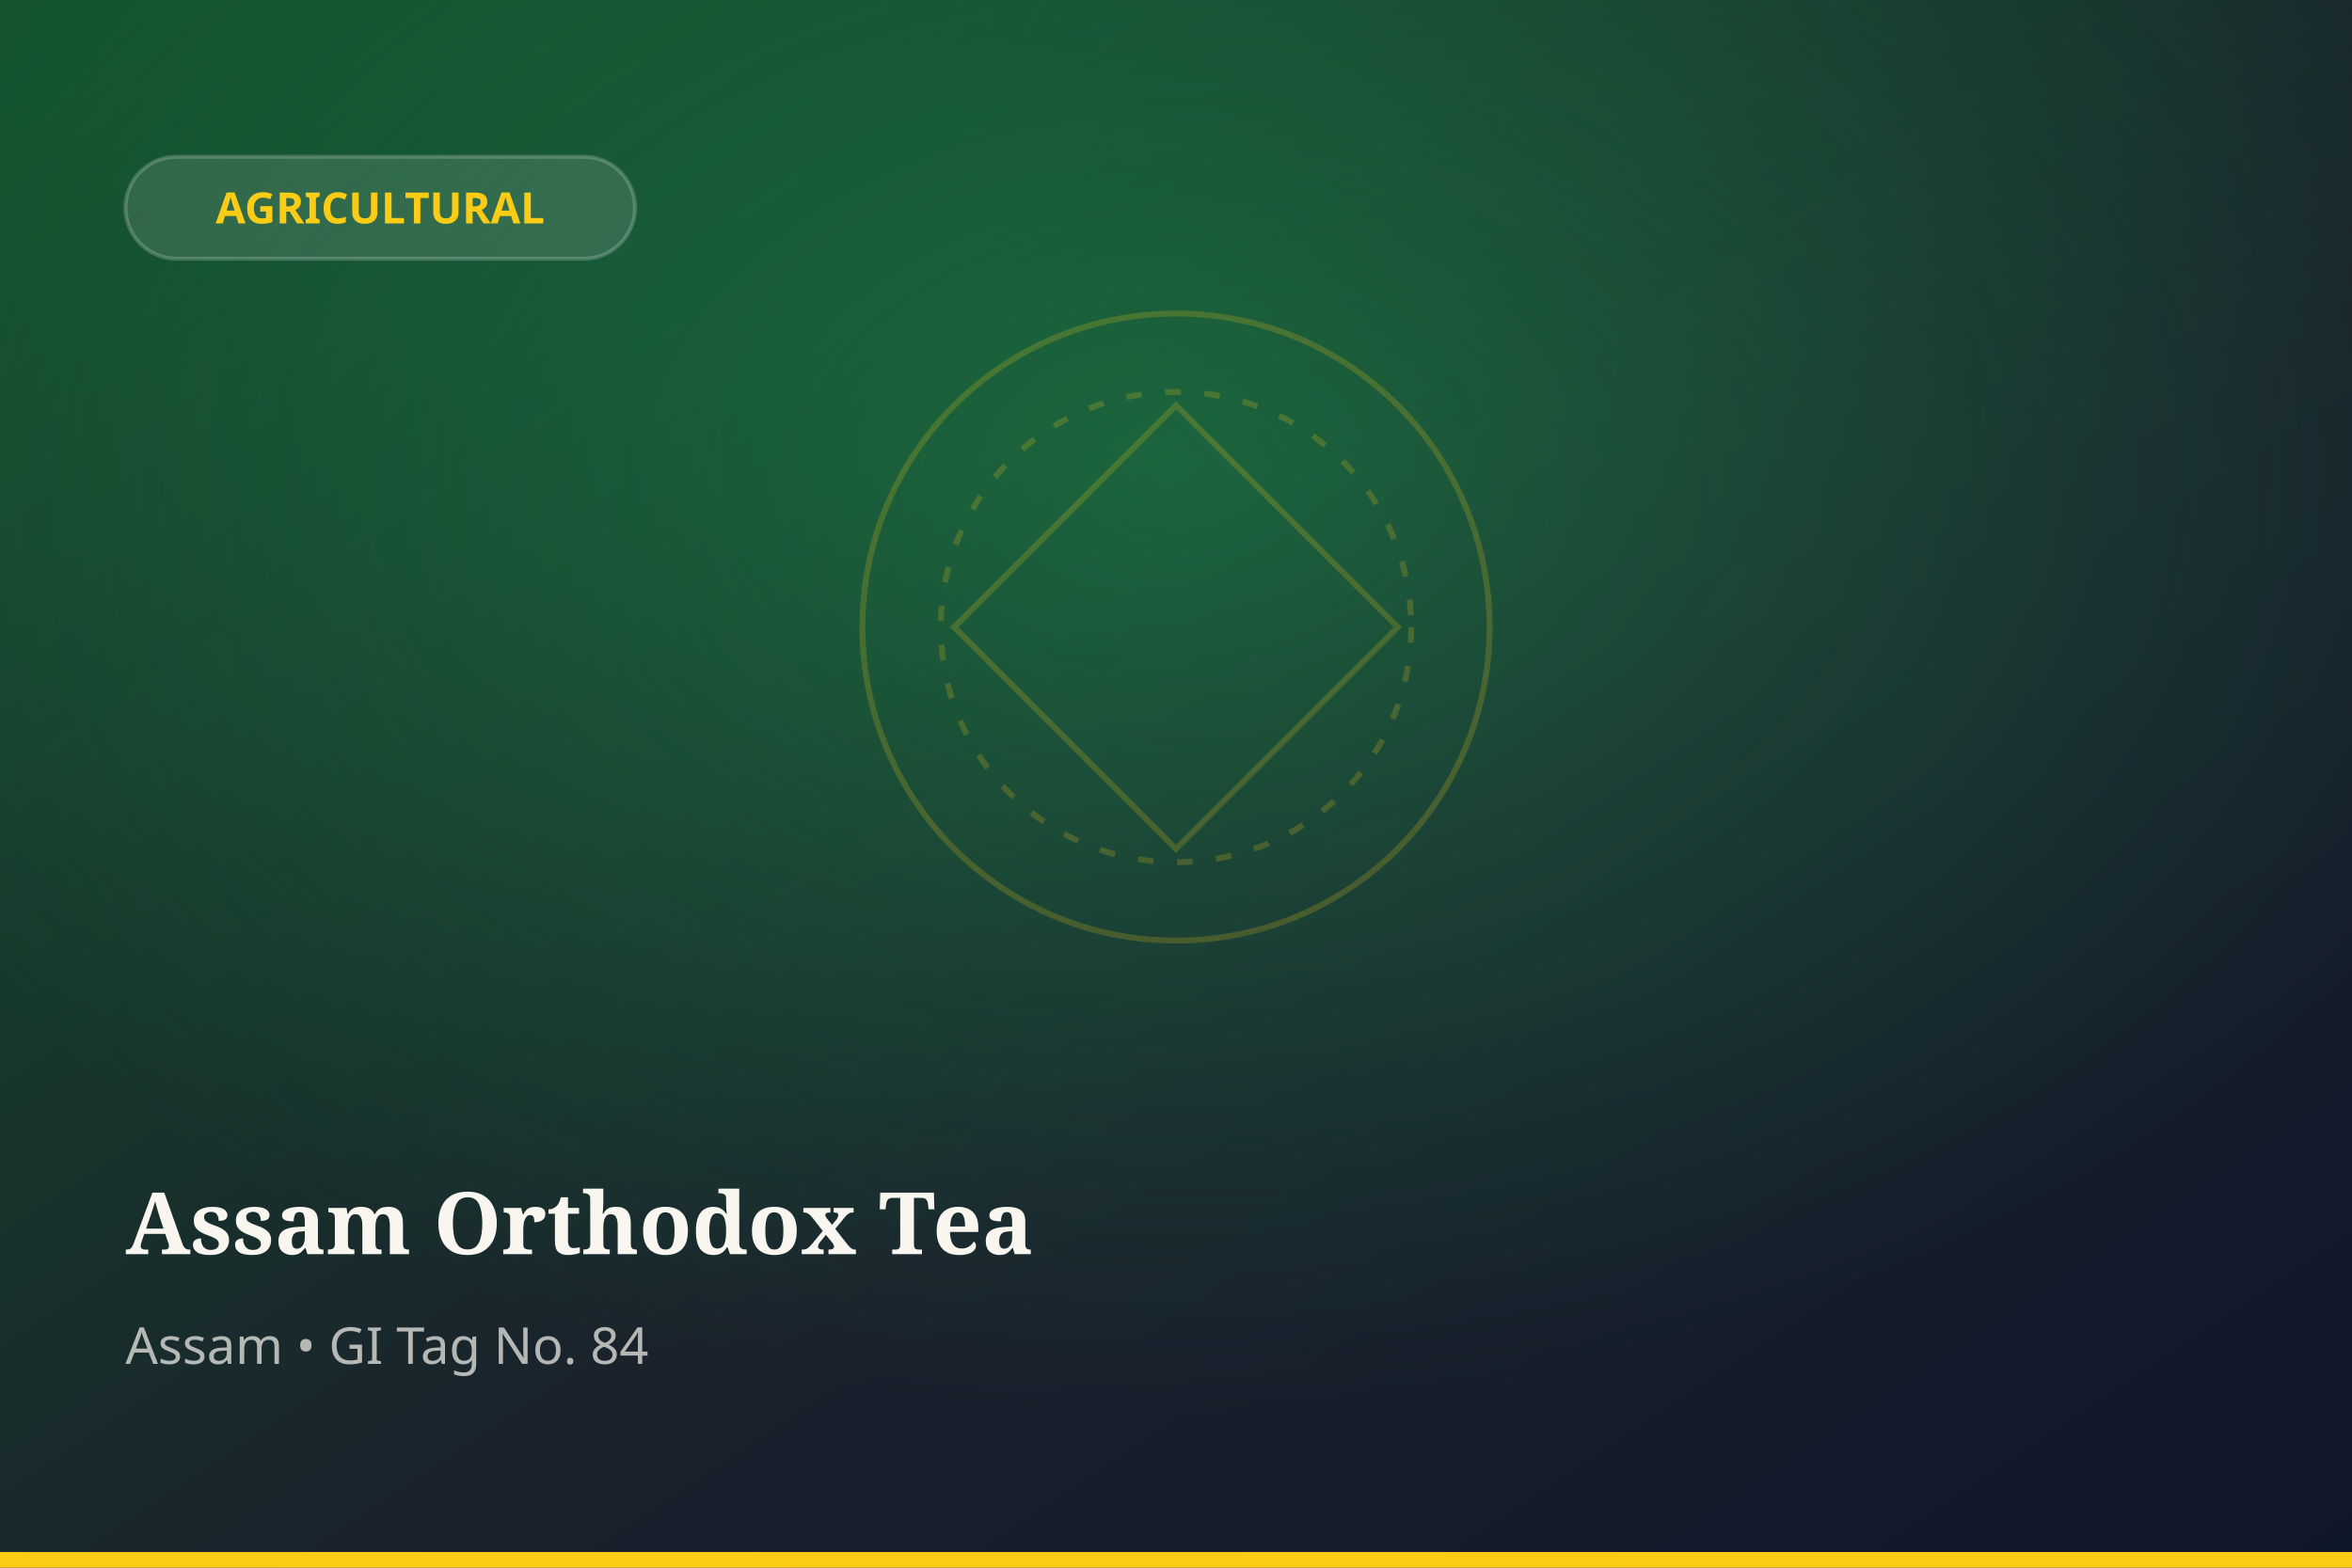
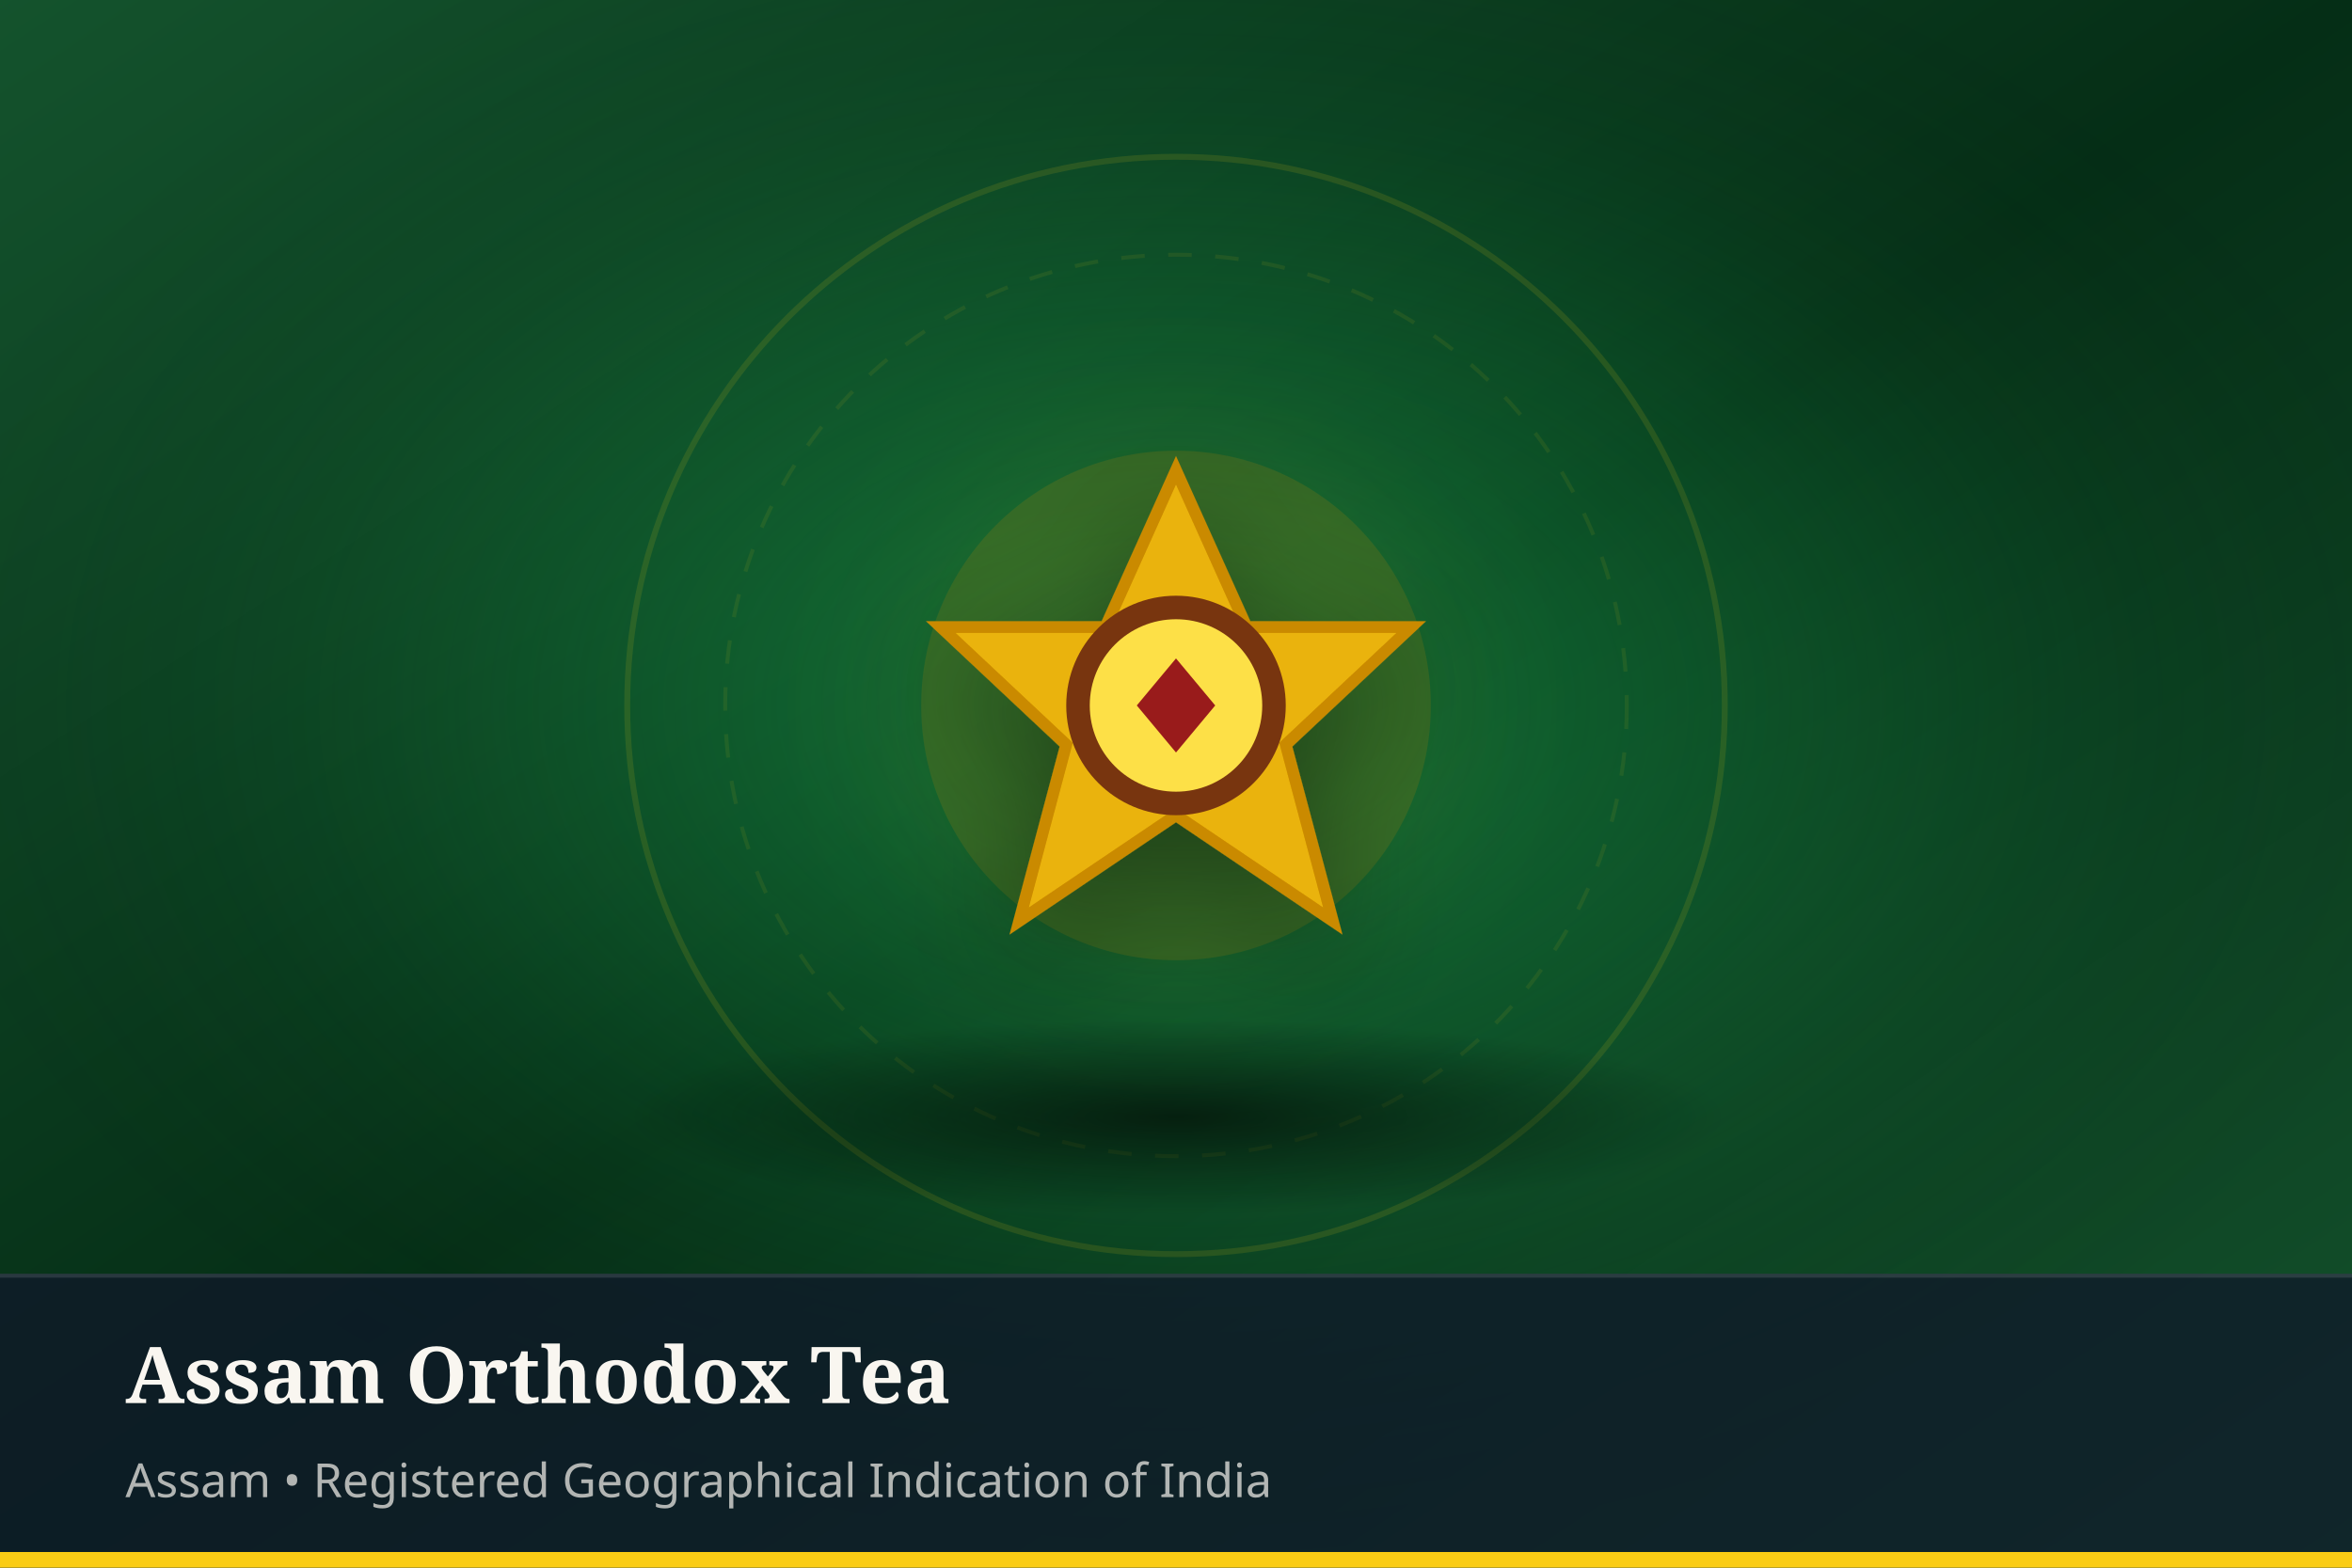
<svg xmlns="http://www.w3.org/2000/svg" width="600" height="400" viewBox="0 0 600 400">
  <defs>
    <linearGradient id="bgGrad_assam-orthodox-tea" x1="0%" y1="0%" x2="100%" y2="100%">
      <stop offset="0%" stop-color="#14532D" />
-       <stop offset="60%" stop-color="#1A202C" />
-       <stop offset="100%" stop-color="#0F172A" />
+       <stop offset="50%" stop-color="#052E16" />
+       <stop offset="100%" stop-color="#14532D" />
    </linearGradient>
-     <radialGradient id="glowGrad_assam-orthodox-tea" cx="50%" cy="30%" r="60%">
-       <stop offset="0%" stop-color="#22C55E" stop-opacity="0.35" />
-       <stop offset="100%" stop-color="#22C55E" stop-opacity="0" />
+     <radialGradient id="spotlight_assam-orthodox-tea" cx="50%" cy="45%" r="55%">
+       <stop offset="0%" stop-color="#22C55E" stop-opacity="0.45" />
+       <stop offset="60%" stop-color="#22C55E" stop-opacity="0.1" />
+       <stop offset="100%" stop-color="#000000" stop-opacity="0" />
+     </radialGradient>
+     <radialGradient id="floorShadow_assam-orthodox-tea" cx="50%" cy="50%" r="50%">
+       <stop offset="0%" stop-color="rgba(0,0,0,0.6)" />
+       <stop offset="100%" stop-color="rgba(0,0,0,0)" />
    </radialGradient>
  </defs>
  <rect width="100%" height="100%" fill="url(#bgGrad_assam-orthodox-tea)" />
-   <rect width="100%" height="100%" fill="url(#glowGrad_assam-orthodox-tea)" />
-   <g transform="translate(300, 160)" stroke="#FACC15" stroke-opacity="0.2" fill="none" stroke-width="1.5">
-     <circle r="80" />
-     <circle r="60" stroke-dasharray="4,6" />
-     <rect x="-40" y="-40" width="80" height="80" transform="rotate(45)" />
+   <rect width="100%" height="100%" fill="url(#spotlight_assam-orthodox-tea)" />
+   <circle cx="300" cy="180" r="140" fill="none" stroke="#FACC15" stroke-opacity="0.12" stroke-width="1.5" />
+   <circle cx="300" cy="180" r="115" fill="none" stroke="#FACC15" stroke-opacity="0.08" stroke-width="1" stroke-dasharray="6,6" />
+   <ellipse cx="300" cy="285" rx="140" ry="25" fill="url(#floorShadow_assam-orthodox-tea)" />
+   <g transform="translate(300, 180)">
+     <circle cx="0" cy="0" r="65" fill="#CA8A04" opacity="0.2" filter="drop-shadow(0 0 20px rgba(234,179,8,0.4))" />
+     <polygon points="0,-60 18,-20 60,-20 28,10 40,55 0,28 -40,55 -28,10 -60,-20 -18,-20" fill="#EAB308" stroke="#CA8A04" stroke-width="3" filter="drop-shadow(0 10px 15px rgba(0,0,0,0.4))" />
+     <circle cx="0" cy="0" r="28" fill="#78350F" />
+     <circle cx="0" cy="0" r="22" fill="#FDE047" />
+     <path d="M-10,0 L0,-12 L10,0 L0,12 Z" fill="#991B1B" />
  </g>
-   <g transform="translate(32, 40)">
-     <rect width="130" height="26" rx="13" fill="rgba(255,255,255,0.12)" stroke="rgba(255,255,255,0.2)" />
-     <text x="65" y="17" fill="#FACC15" font-family="sans-serif" font-size="11" font-weight="600" text-anchor="middle">
-       AGRICULTURAL
-     </text>
-   </g>
-   <text x="32" y="320" fill="#F9F6F0" font-family="serif" font-size="22" font-weight="700">
+   <rect x="0" y="325" width="600" height="75" fill="rgba(15, 23, 42, 0.75)" />
+   <rect x="0" y="325" width="600" height="1" fill="rgba(255, 255, 255, 0.12)" />
+   <text x="32" y="358" fill="#F9F6F0" font-family="'Playfair Display', Georgia, serif" font-size="20" font-weight="700">
    Assam Orthodox Tea
  </text>
-   <text x="32" y="348" fill="rgba(249, 246, 240, 0.7)" font-family="sans-serif" font-size="13">
-     Assam • GI Tag No. 84
+   <text x="32" y="382" fill="rgba(249, 246, 240, 0.7)" font-family="'Plus Jakarta Sans', sans-serif" font-size="12" font-weight="500">
+     Assam • Registered Geographical Indication of India
  </text>
  <rect x="0" y="396" width="600" height="4" fill="#FACC15" />
</svg>
